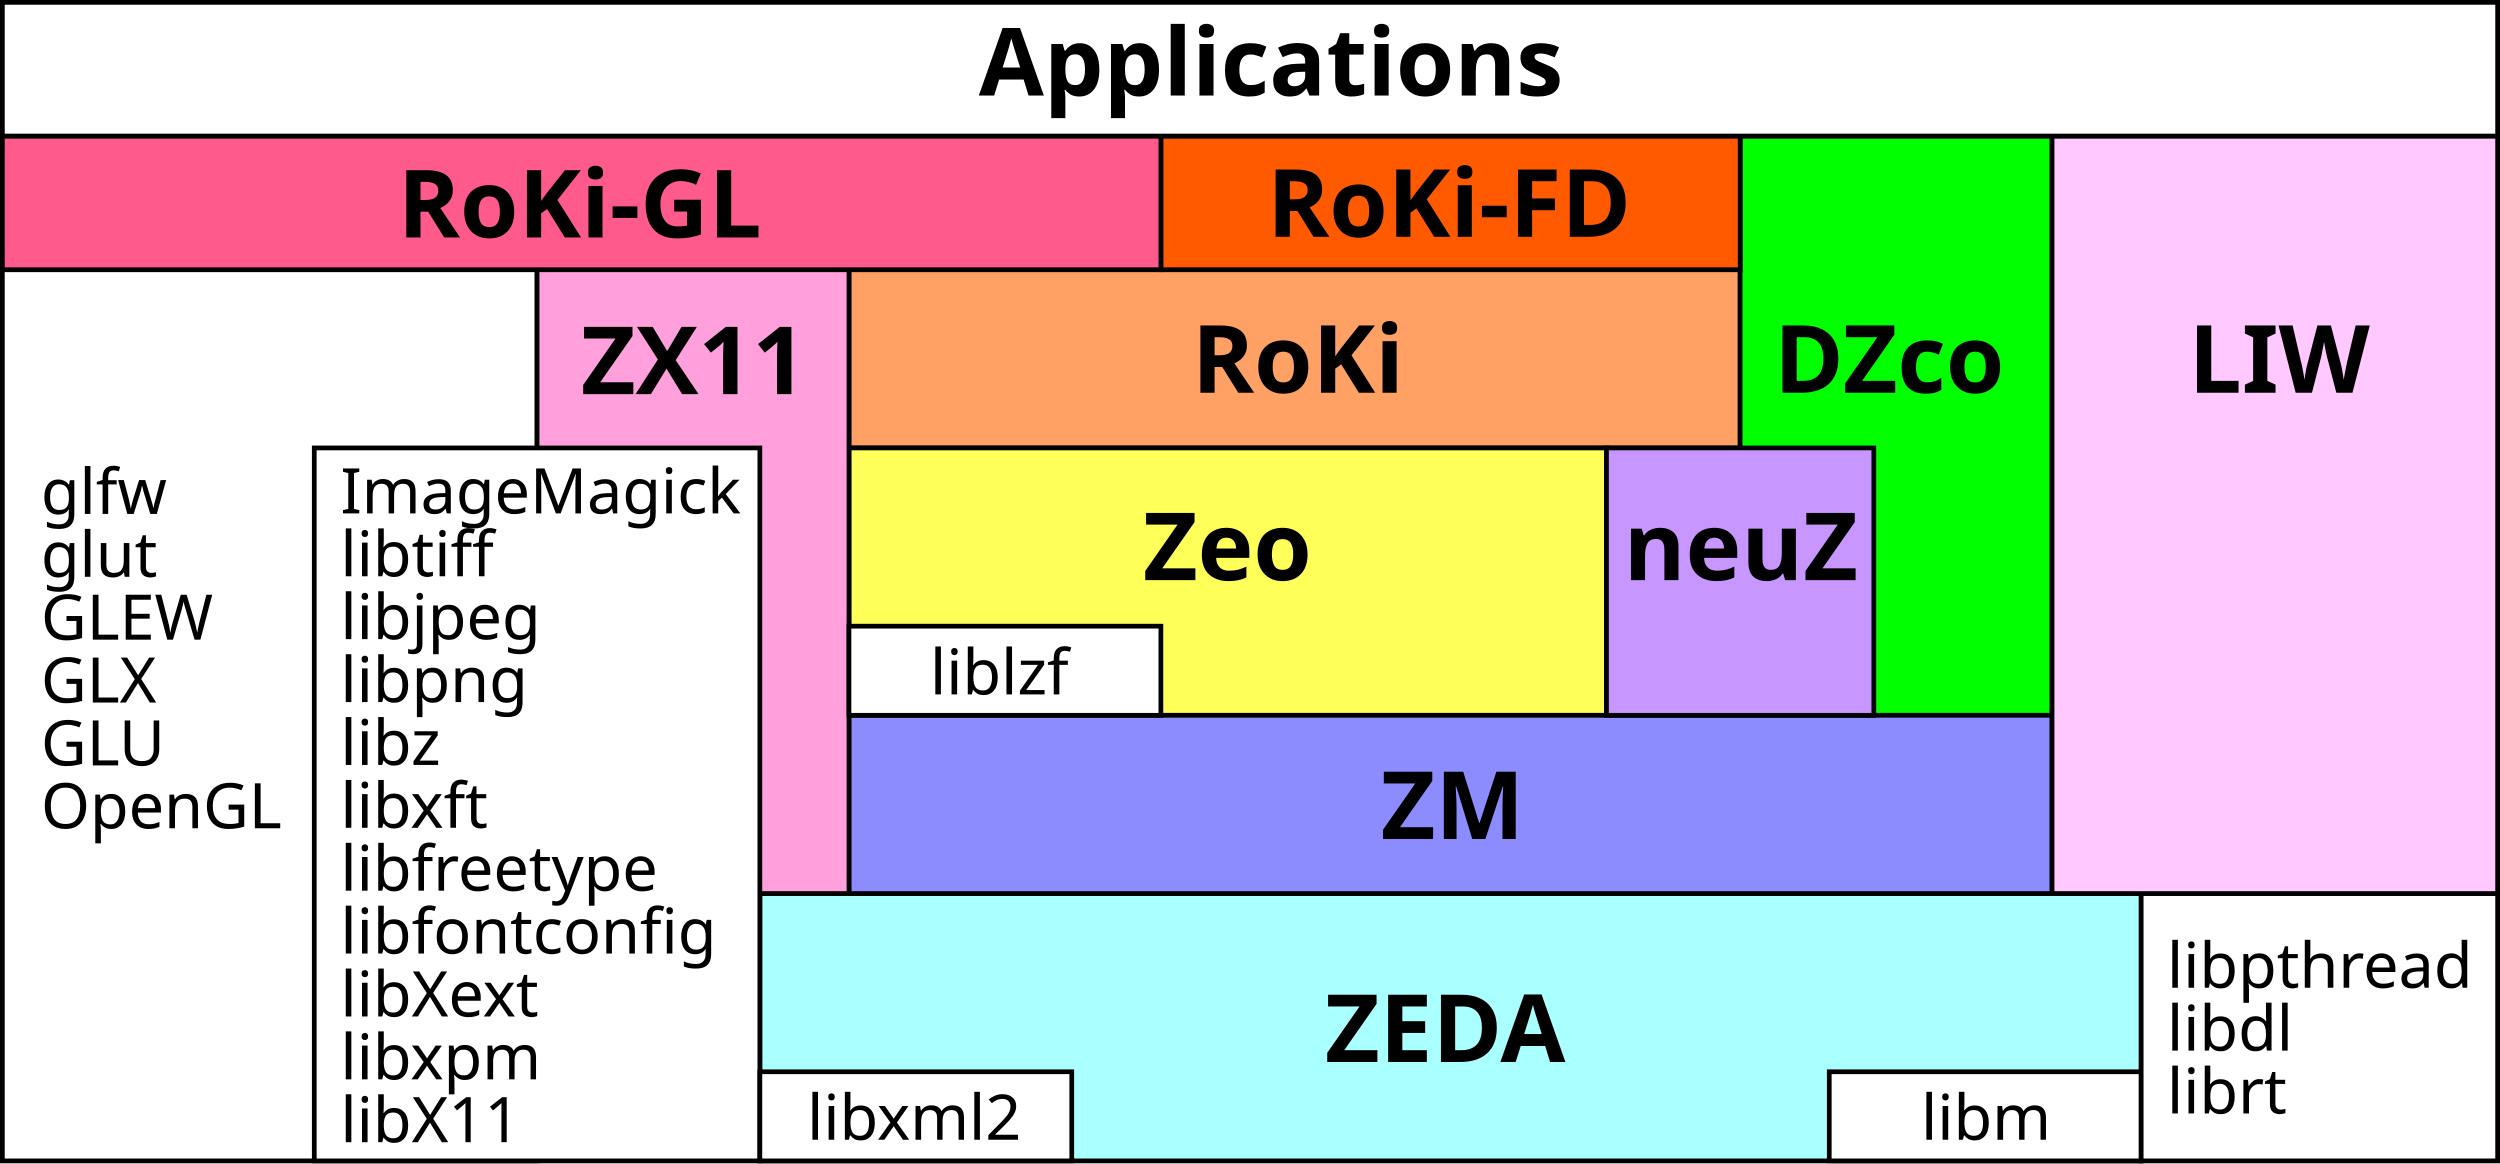
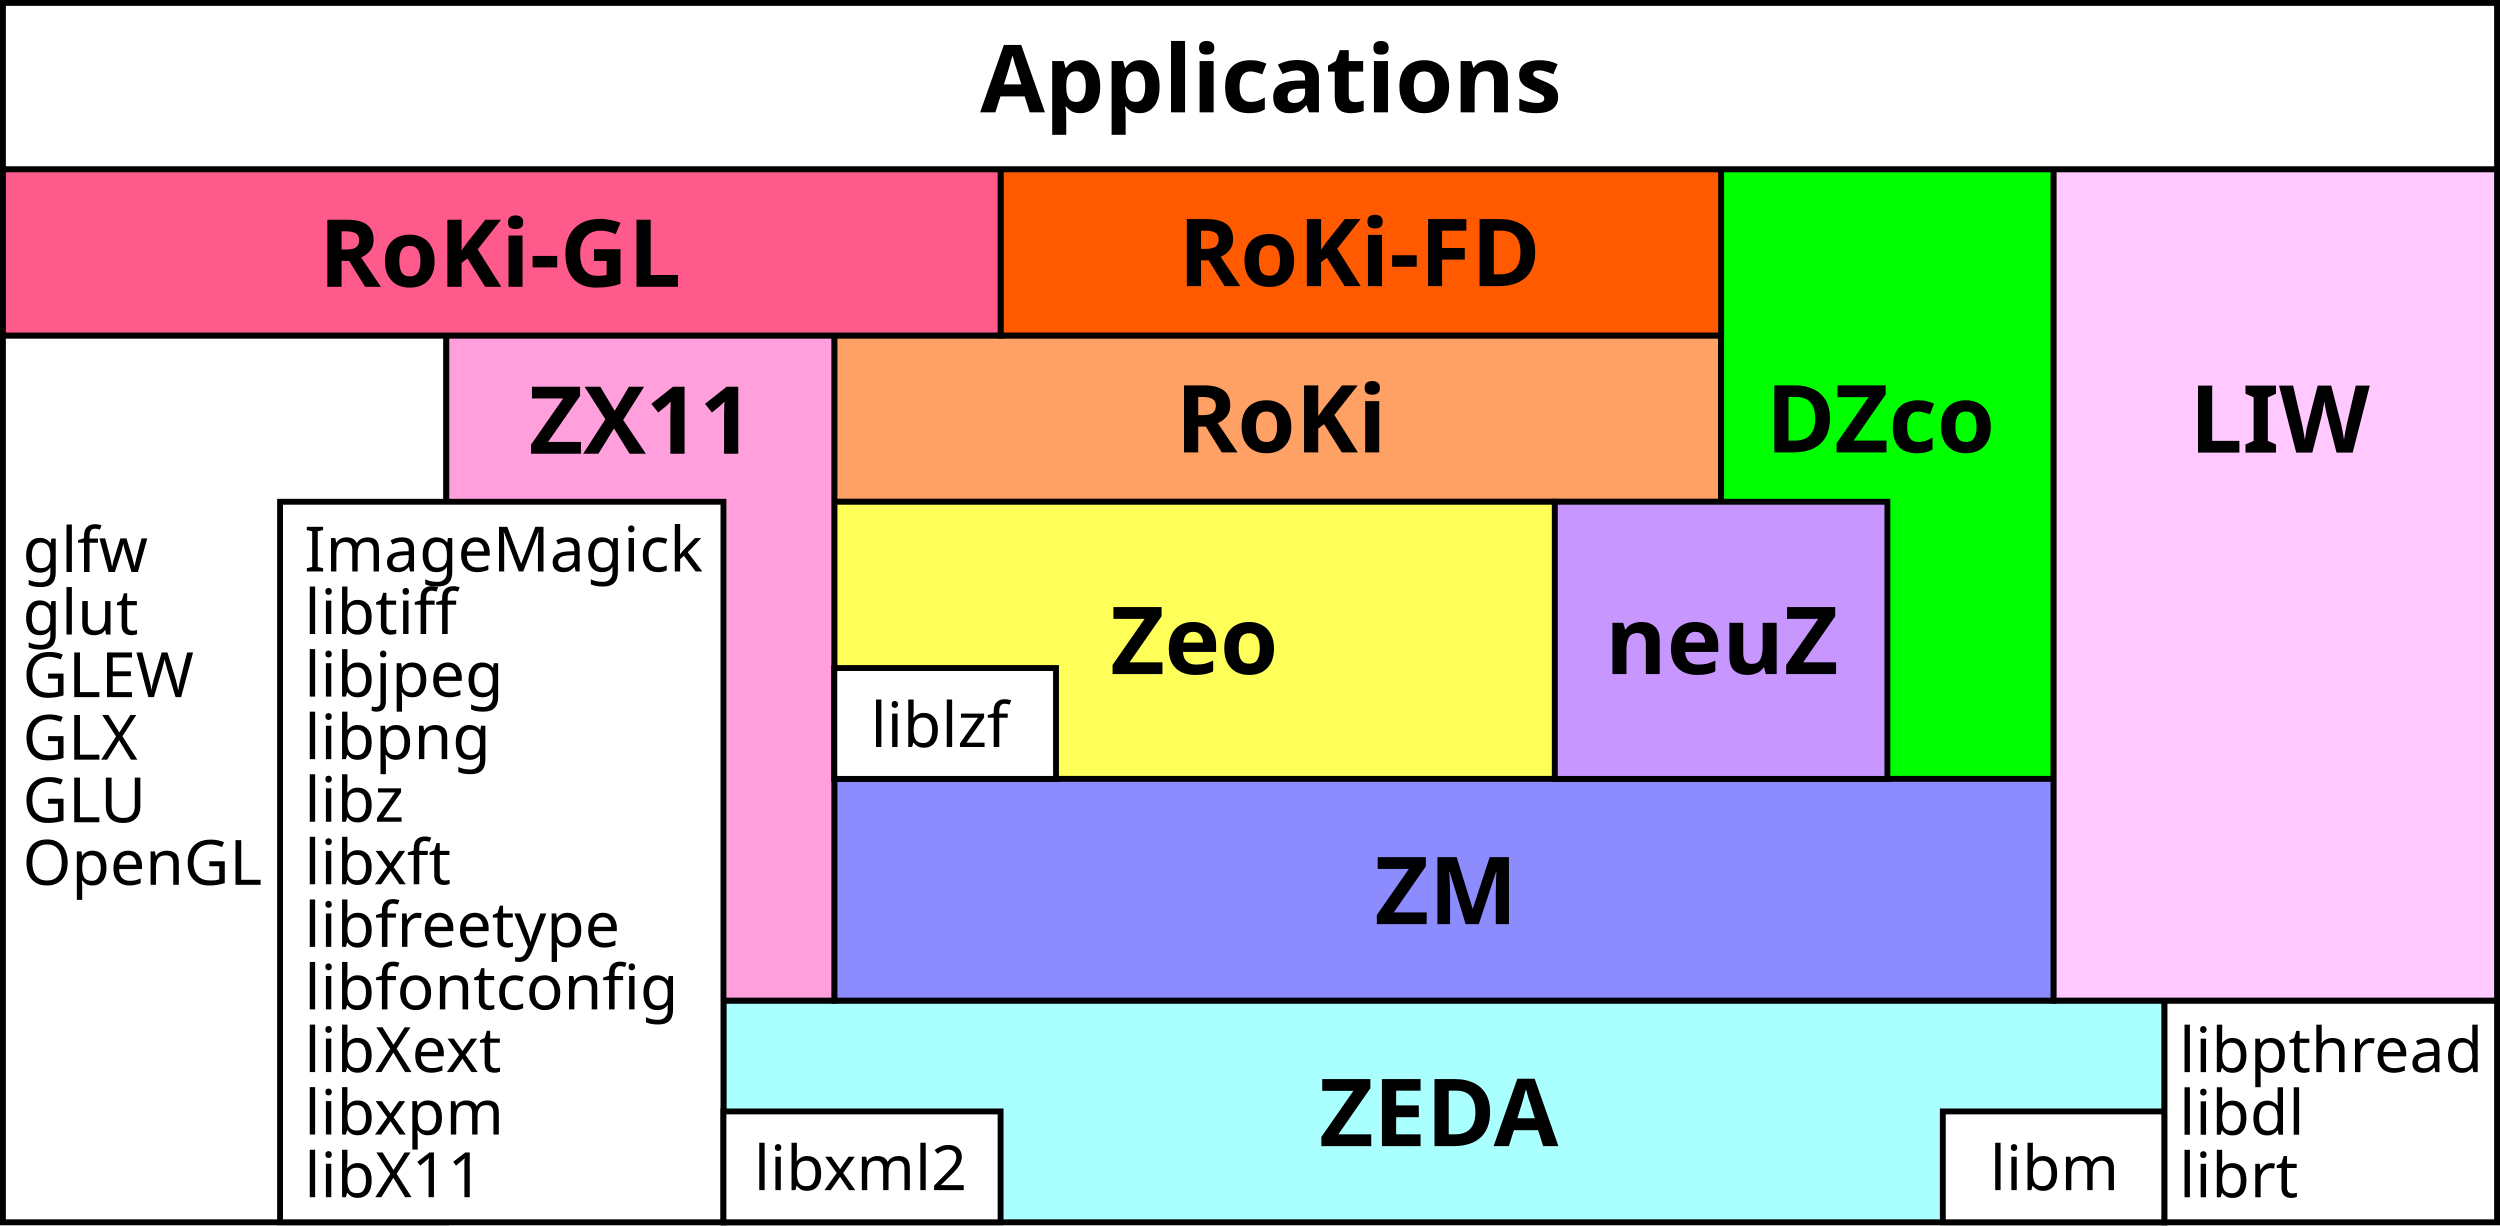
- <svg xmlns="http://www.w3.org/2000/svg" width="280.529mm" height="130.529mm" viewBox="0 0 280.529 130.529" version="1.1" id="svg8">
+ <svg xmlns="http://www.w3.org/2000/svg" width="852.394" height="417.748" viewBox="0 0 225.529 110.529" version="1.1" id="svg8">
  <defs id="defs2" />
  <g id="layer1" transform="translate(0.2645837,-169.7354)">
-     <rect style="fill:#ffffff;fill-opacity:1;fill-rule:nonzero;stroke:#000000;stroke-width:0.529;stroke-linecap:butt;stroke-miterlimit:4;stroke-dasharray:none;stroke-dashoffset:0;stroke-opacity:1" id="rect906-1-9" width="60" height="100" x="-2.0000006e-07" y="200" rx="5.6843348e-14" ry="5.6843348e-14" />
-     <rect style="fill:#aaffff;fill-opacity:1;fill-rule:nonzero;stroke:#000000;stroke-width:0.529;stroke-linecap:butt;stroke-miterlimit:4;stroke-dasharray:none;stroke-dashoffset:0;stroke-opacity:1" id="rect930-8" width="155" height="30" x="85" y="270" rx="5.6843348e-14" ry="5.6843348e-14" />
-     <rect style="fill:#ffa064;fill-opacity:1;fill-rule:nonzero;stroke:#000000;stroke-width:0.529;stroke-linecap:butt;stroke-miterlimit:4;stroke-dasharray:none;stroke-dashoffset:0;stroke-opacity:1" id="rect910-0" width="100" height="20" x="95" y="200" rx="5.6843348e-14" ry="5.6843348e-14" />
-     <rect style="fill:#ffff5a;fill-opacity:1;fill-rule:nonzero;stroke:#000000;stroke-width:0.529;stroke-linecap:butt;stroke-miterlimit:4;stroke-dasharray:none;stroke-dashoffset:0;stroke-opacity:1" id="rect912-6" width="85" height="30" x="95" y="220" rx="5.6843348e-14" ry="5.6843348e-14" />
-     <rect style="fill:#00ff00;fill-opacity:1;fill-rule:nonzero;stroke:#000000;stroke-width:0.529;stroke-linecap:butt;stroke-miterlimit:4;stroke-dasharray:none;stroke-dashoffset:0;stroke-opacity:1" id="rect916-7" width="35" height="65" x="195" y="185" rx="5.6843348e-14" ry="5.6843348e-14" />
-     <rect style="fill:#8c8cff;fill-opacity:1;fill-rule:nonzero;stroke:#000000;stroke-width:0.529;stroke-linecap:butt;stroke-miterlimit:4;stroke-dasharray:none;stroke-dashoffset:0;stroke-opacity:1" id="rect920-5" width="135" height="20" x="95" y="250" rx="5.6843348e-14" ry="5.6843348e-14" />
-     <rect style="fill:#ffa0dc;fill-opacity:1;fill-rule:nonzero;stroke:#000000;stroke-width:0.529;stroke-linecap:butt;stroke-miterlimit:4;stroke-dasharray:none;stroke-dashoffset:0;stroke-opacity:1" id="rect914-0" width="35" height="70" x="60" y="200" rx="5.6843348e-14" ry="5.6843348e-14" />
-     <rect style="fill:#ffffff;fill-opacity:1;fill-rule:nonzero;stroke:#000000;stroke-width:0.529;stroke-linecap:butt;stroke-miterlimit:4;stroke-dasharray:none;stroke-dashoffset:0;stroke-opacity:1" id="rect906-1" width="50" height="80" x="35" y="220" rx="5.6843348e-14" ry="5.6843348e-14" />
-     <text xml:space="preserve" style="font-style:normal;font-variant:normal;font-weight:normal;font-stretch:normal;font-size:7.056px;line-height:1;font-family:'Takao Pゴシック';-inkscape-font-specification:'Takao Pゴシック';letter-spacing:0px;word-spacing:0px;fill:#000000;fill-opacity:1;stroke:none;stroke-width:0.265" x="4.326" y="227.402" id="text837">
-       <tspan id="tspan835" x="4.326" y="227.402" style="font-style:normal;font-variant:normal;font-weight:normal;font-stretch:normal;font-size:7.056px;font-family:sans-serif;-inkscape-font-specification:'sans-serif, Normal';font-variant-ligatures:normal;font-variant-caps:normal;font-variant-numeric:normal;font-feature-settings:normal;text-align:start;writing-mode:lr-tb;text-anchor:start;stroke-width:0.265">glfw</tspan>
-       <tspan x="4.326" y="234.458" style="font-style:normal;font-variant:normal;font-weight:normal;font-stretch:normal;font-size:7.056px;font-family:sans-serif;-inkscape-font-specification:'sans-serif, Normal';font-variant-ligatures:normal;font-variant-caps:normal;font-variant-numeric:normal;font-feature-settings:normal;text-align:start;writing-mode:lr-tb;text-anchor:start;stroke-width:0.265" id="tspan4636">glut</tspan>
-       <tspan x="4.326" y="241.514" style="font-style:normal;font-variant:normal;font-weight:normal;font-stretch:normal;font-size:7.056px;font-family:sans-serif;-inkscape-font-specification:'sans-serif, Normal';font-variant-ligatures:normal;font-variant-caps:normal;font-variant-numeric:normal;font-feature-settings:normal;text-align:start;writing-mode:lr-tb;text-anchor:start;stroke-width:0.265" id="tspan23018">GLEW</tspan>
-       <tspan x="4.326" y="248.569" style="font-style:normal;font-variant:normal;font-weight:normal;font-stretch:normal;font-size:7.056px;font-family:sans-serif;-inkscape-font-specification:'sans-serif, Normal';font-variant-ligatures:normal;font-variant-caps:normal;font-variant-numeric:normal;font-feature-settings:normal;text-align:start;writing-mode:lr-tb;text-anchor:start;stroke-width:0.265" id="tspan4638">GLX</tspan>
-       <tspan x="4.326" y="255.625" style="font-style:normal;font-variant:normal;font-weight:normal;font-stretch:normal;font-size:7.056px;font-family:sans-serif;-inkscape-font-specification:'sans-serif, Normal';font-variant-ligatures:normal;font-variant-caps:normal;font-variant-numeric:normal;font-feature-settings:normal;text-align:start;writing-mode:lr-tb;text-anchor:start;stroke-width:0.265" id="tspan839">GLU</tspan>
-       <tspan x="4.326" y="262.68" style="font-style:normal;font-variant:normal;font-weight:normal;font-stretch:normal;font-size:7.056px;font-family:sans-serif;-inkscape-font-specification:'sans-serif, Normal';font-variant-ligatures:normal;font-variant-caps:normal;font-variant-numeric:normal;font-feature-settings:normal;text-align:start;writing-mode:lr-tb;text-anchor:start;stroke-width:0.265" id="tspan841">OpenGL</tspan>
+     <rect style="fill:#ffffff;fill-opacity:1;fill-rule:nonzero;stroke:#000000;stroke-width:0.529;stroke-linecap:butt;stroke-miterlimit:4;stroke-dasharray:none;stroke-dashoffset:0;stroke-opacity:1" id="rect906-1-9" width="40" height="80" x="-1.4e-07" y="200" rx="5.6843348e-14" ry="5.6843348e-14" />
+     <rect style="fill:#aaffff;fill-opacity:1;fill-rule:nonzero;stroke:#000000;stroke-width:0.529;stroke-linecap:butt;stroke-miterlimit:4;stroke-dasharray:none;stroke-dashoffset:0;stroke-opacity:1" id="rect930-8" width="130" height="20" x="65" y="260" rx="5.6843348e-14" ry="5.6843348e-14" />
+     <rect style="fill:#ffa064;fill-opacity:1;fill-rule:nonzero;stroke:#000000;stroke-width:0.529;stroke-linecap:butt;stroke-miterlimit:4;stroke-dasharray:none;stroke-dashoffset:0;stroke-opacity:1" id="rect910-0" width="80" height="15" x="75" y="200" rx="5.6843348e-14" ry="5.6843348e-14" />
+     <rect style="fill:#ffff5a;fill-opacity:1;fill-rule:nonzero;stroke:#000000;stroke-width:0.529;stroke-linecap:butt;stroke-miterlimit:4;stroke-dasharray:none;stroke-dashoffset:0;stroke-opacity:1" id="rect912-6" width="65" height="25" x="75" y="215" rx="5.6843348e-14" ry="5.6843348e-14" />
+     <rect style="fill:#00ff00;fill-opacity:1;fill-rule:nonzero;stroke:#000000;stroke-width:0.529;stroke-linecap:butt;stroke-miterlimit:4;stroke-dasharray:none;stroke-dashoffset:0;stroke-opacity:1" id="rect916-7" width="30" height="55" x="155" y="185" rx="5.6843348e-14" ry="5.6843348e-14" />
+     <rect style="fill:#8c8cff;fill-opacity:1;fill-rule:nonzero;stroke:#000000;stroke-width:0.529;stroke-linecap:butt;stroke-miterlimit:4;stroke-dasharray:none;stroke-dashoffset:0;stroke-opacity:1" id="rect920-5" width="110" height="20" x="75" y="240" rx="5.6843348e-14" ry="5.6843348e-14" />
+     <rect style="fill:#ffa0dc;fill-opacity:1;fill-rule:nonzero;stroke:#000000;stroke-width:0.529;stroke-linecap:butt;stroke-miterlimit:4;stroke-dasharray:none;stroke-dashoffset:0;stroke-opacity:1" id="rect914-0" width="35" height="60" x="40" y="200" rx="5.6843348e-14" ry="5.6843348e-14" />
+     <rect style="fill:#ffffff;fill-opacity:1;fill-rule:nonzero;stroke:#000000;stroke-width:0.529;stroke-linecap:butt;stroke-miterlimit:4;stroke-dasharray:none;stroke-dashoffset:0;stroke-opacity:1" id="rect906-1" width="40" height="65" x="25" y="215" rx="5.6843348e-14" ry="5.6843348e-14" />
+     <text xml:space="preserve" style="font-style:normal;font-variant:normal;font-weight:normal;font-stretch:normal;font-size:5.644px;line-height:1;font-family:'Takao Pゴシック';-inkscape-font-specification:'Takao Pゴシック';letter-spacing:0px;word-spacing:0px;fill:#000000;fill-opacity:1;stroke:none;stroke-width:0.265" x="1.776" y="221.333" id="text837">
+       <tspan id="tspan835" x="1.776" y="221.333" style="font-style:normal;font-variant:normal;font-weight:normal;font-stretch:normal;font-size:5.644px;font-family:sans-serif;-inkscape-font-specification:'sans-serif, Normal';font-variant-ligatures:normal;font-variant-caps:normal;font-variant-numeric:normal;font-feature-settings:normal;text-align:start;writing-mode:lr-tb;text-anchor:start;stroke-width:0.265">glfw</tspan>
+       <tspan x="1.776" y="226.977" style="font-style:normal;font-variant:normal;font-weight:normal;font-stretch:normal;font-size:5.644px;font-family:sans-serif;-inkscape-font-specification:'sans-serif, Normal';font-variant-ligatures:normal;font-variant-caps:normal;font-variant-numeric:normal;font-feature-settings:normal;text-align:start;writing-mode:lr-tb;text-anchor:start;stroke-width:0.265" id="tspan4636">glut</tspan>
+       <tspan x="1.776" y="232.622" style="font-style:normal;font-variant:normal;font-weight:normal;font-stretch:normal;font-size:5.644px;font-family:sans-serif;-inkscape-font-specification:'sans-serif, Normal';font-variant-ligatures:normal;font-variant-caps:normal;font-variant-numeric:normal;font-feature-settings:normal;text-align:start;writing-mode:lr-tb;text-anchor:start;stroke-width:0.265" id="tspan23018">GLEW</tspan>
+       <tspan x="1.776" y="238.266" style="font-style:normal;font-variant:normal;font-weight:normal;font-stretch:normal;font-size:5.644px;font-family:sans-serif;-inkscape-font-specification:'sans-serif, Normal';font-variant-ligatures:normal;font-variant-caps:normal;font-variant-numeric:normal;font-feature-settings:normal;text-align:start;writing-mode:lr-tb;text-anchor:start;stroke-width:0.265" id="tspan4638">GLX</tspan>
+       <tspan x="1.776" y="243.911" style="font-style:normal;font-variant:normal;font-weight:normal;font-stretch:normal;font-size:5.644px;font-family:sans-serif;-inkscape-font-specification:'sans-serif, Normal';font-variant-ligatures:normal;font-variant-caps:normal;font-variant-numeric:normal;font-feature-settings:normal;text-align:start;writing-mode:lr-tb;text-anchor:start;stroke-width:0.265" id="tspan839">GLU</tspan>
+       <tspan x="1.776" y="249.555" style="font-style:normal;font-variant:normal;font-weight:normal;font-stretch:normal;font-size:5.644px;font-family:sans-serif;-inkscape-font-specification:'sans-serif, Normal';font-variant-ligatures:normal;font-variant-caps:normal;font-variant-numeric:normal;font-feature-settings:normal;text-align:start;writing-mode:lr-tb;text-anchor:start;stroke-width:0.265" id="tspan841">OpenGL</tspan>
    </text>
-     <text xml:space="preserve" style="font-style:normal;font-variant:normal;font-weight:normal;font-stretch:normal;font-size:10.583px;line-height:1.25;font-family:'Takao Pゴシック';-inkscape-font-specification:'Takao Pゴシック';letter-spacing:0px;word-spacing:0px;fill:#000000;fill-opacity:1;stroke:none;stroke-width:0.265" x="64.927" y="213.961" id="text849-2">
-       <tspan id="tspan847-2" x="64.927" y="213.961" style="font-style:normal;font-variant:normal;font-weight:bold;font-stretch:normal;font-size:10.583px;font-family:sans-serif;-inkscape-font-specification:'sans-serif, Bold';font-variant-ligatures:normal;font-variant-caps:normal;font-variant-numeric:normal;font-feature-settings:normal;text-align:start;writing-mode:lr-tb;text-anchor:start;stroke-width:0.265">ZX11</tspan>
+     <text xml:space="preserve" style="font-style:normal;font-variant:normal;font-weight:normal;font-stretch:normal;font-size:8.467px;line-height:1.25;font-family:'Takao Pゴシック';-inkscape-font-specification:'Takao Pゴシック';letter-spacing:0px;word-spacing:0px;fill:#000000;fill-opacity:1;stroke:none;stroke-width:0.265" x="47.442" y="210.669" id="text849-2">
+       <tspan id="tspan847-2" x="47.442" y="210.669" style="font-style:normal;font-variant:normal;font-weight:bold;font-stretch:normal;font-size:8.467px;font-family:sans-serif;-inkscape-font-specification:'sans-serif, Bold';font-variant-ligatures:normal;font-variant-caps:normal;font-variant-numeric:normal;font-feature-settings:normal;text-align:start;writing-mode:lr-tb;text-anchor:start;stroke-width:0.265">ZX11</tspan>
    </text>
-     <text xml:space="preserve" style="font-style:normal;font-variant:normal;font-weight:normal;font-stretch:normal;font-size:10.583px;line-height:1.25;font-family:'Takao Pゴシック';-inkscape-font-specification:'Takao Pゴシック';letter-spacing:0px;word-spacing:0px;fill:#000000;fill-opacity:1;stroke:none;stroke-width:0.265" x="133.479" y="213.806" id="text861">
-       <tspan id="tspan859" x="133.479" y="213.806" style="font-style:normal;font-variant:normal;font-weight:bold;font-stretch:normal;font-size:10.583px;font-family:sans-serif;-inkscape-font-specification:'sans-serif, Bold';font-variant-ligatures:normal;font-variant-caps:normal;font-variant-numeric:normal;font-feature-settings:normal;text-align:start;writing-mode:lr-tb;text-anchor:start;stroke-width:0.265">RoKi</tspan>
+     <text xml:space="preserve" style="font-style:normal;font-variant:normal;font-weight:normal;font-stretch:normal;font-size:8.467px;line-height:1.25;font-family:'Takao Pゴシック';-inkscape-font-specification:'Takao Pゴシック';letter-spacing:0px;word-spacing:0px;fill:#000000;fill-opacity:1;stroke:none;stroke-width:0.265" x="105.783" y="210.545" id="text861">
+       <tspan id="tspan859" x="105.783" y="210.545" style="font-style:normal;font-variant:normal;font-weight:bold;font-stretch:normal;font-size:8.467px;font-family:sans-serif;-inkscape-font-specification:'sans-serif, Bold';font-variant-ligatures:normal;font-variant-caps:normal;font-variant-numeric:normal;font-feature-settings:normal;text-align:start;writing-mode:lr-tb;text-anchor:start;stroke-width:0.265">RoKi</tspan>
    </text>
-     <text xml:space="preserve" style="font-style:normal;font-variant:normal;font-weight:normal;font-stretch:normal;font-size:10.583px;line-height:1.25;font-family:'Takao Pゴシック';-inkscape-font-specification:'Takao Pゴシック';letter-spacing:0px;word-spacing:0px;fill:#000000;fill-opacity:1;stroke:none;stroke-width:0.265" x="154.671" y="263.883" id="text869">
-       <tspan id="tspan867" x="154.671" y="263.883" style="font-style:normal;font-variant:normal;font-weight:bold;font-stretch:normal;font-size:10.583px;font-family:sans-serif;-inkscape-font-specification:'sans-serif, Bold';font-variant-ligatures:normal;font-variant-caps:normal;font-variant-numeric:normal;font-feature-settings:normal;text-align:start;writing-mode:lr-tb;text-anchor:start;stroke-width:0.265">ZM</tspan>
+     <text xml:space="preserve" style="font-style:normal;font-variant:normal;font-weight:normal;font-stretch:normal;font-size:8.467px;line-height:1.25;font-family:'Takao Pゴシック';-inkscape-font-specification:'Takao Pゴシック';letter-spacing:0px;word-spacing:0px;fill:#000000;fill-opacity:1;stroke:none;stroke-width:0.265" x="123.737" y="253.107" id="text869">
+       <tspan id="tspan867" x="123.737" y="253.107" style="font-style:normal;font-variant:normal;font-weight:bold;font-stretch:normal;font-size:8.467px;font-family:sans-serif;-inkscape-font-specification:'sans-serif, Bold';font-variant-ligatures:normal;font-variant-caps:normal;font-variant-numeric:normal;font-feature-settings:normal;text-align:start;writing-mode:lr-tb;text-anchor:start;stroke-width:0.265">ZM</tspan>
    </text>
-     <text xml:space="preserve" style="font-style:normal;font-variant:normal;font-weight:normal;font-stretch:normal;font-size:10.583px;line-height:1.25;font-family:'Takao Pゴシック';-inkscape-font-specification:'Takao Pゴシック';letter-spacing:0px;word-spacing:0px;fill:#000000;fill-opacity:1;stroke:none;stroke-width:0.265" x="198.795" y="213.806" id="text873">
-       <tspan id="tspan871" x="198.795" y="213.806" style="font-style:normal;font-variant:normal;font-weight:bold;font-stretch:normal;font-size:10.583px;font-family:sans-serif;-inkscape-font-specification:'sans-serif, Bold';font-variant-ligatures:normal;font-variant-caps:normal;font-variant-numeric:normal;font-feature-settings:normal;text-align:start;writing-mode:lr-tb;text-anchor:start;stroke-width:0.265">DZco</tspan>
+     <text xml:space="preserve" style="font-style:normal;font-variant:normal;font-weight:normal;font-stretch:normal;font-size:8.467px;line-height:1.25;font-family:'Takao Pゴシック';-inkscape-font-specification:'Takao Pゴシック';letter-spacing:0px;word-spacing:0px;fill:#000000;fill-opacity:1;stroke:none;stroke-width:0.265" x="159.036" y="210.545" id="text873">
+       <tspan id="tspan871" x="159.036" y="210.545" style="font-style:normal;font-variant:normal;font-weight:bold;font-stretch:normal;font-size:8.467px;font-family:sans-serif;-inkscape-font-specification:'sans-serif, Bold';font-variant-ligatures:normal;font-variant-caps:normal;font-variant-numeric:normal;font-feature-settings:normal;text-align:start;writing-mode:lr-tb;text-anchor:start;stroke-width:0.265">DZco</tspan>
    </text>
-     <text id="text827-30-5" y="227.347" x="37.943" style="font-style:normal;font-variant:normal;font-weight:normal;font-stretch:normal;font-size:7.056px;line-height:1;font-family:'Takao Pゴシック';-inkscape-font-specification:'Takao Pゴシック';letter-spacing:0px;word-spacing:0px;fill:#000000;fill-opacity:1;stroke:none;stroke-width:0.265" xml:space="preserve">
-       <tspan id="tspan833-67-1" style="font-style:normal;font-variant:normal;font-weight:normal;font-stretch:normal;font-size:7.056px;font-family:sans-serif;-inkscape-font-specification:'sans-serif, Normal';font-variant-ligatures:normal;font-variant-caps:normal;font-variant-numeric:normal;font-feature-settings:normal;text-align:start;writing-mode:lr-tb;text-anchor:start;stroke-width:0.265" y="227.347" x="37.943">ImageMagick</tspan>
-       <tspan style="font-style:normal;font-variant:normal;font-weight:normal;font-stretch:normal;font-size:7.056px;font-family:sans-serif;-inkscape-font-specification:'sans-serif, Normal';font-variant-ligatures:normal;font-variant-caps:normal;font-variant-numeric:normal;font-feature-settings:normal;text-align:start;writing-mode:lr-tb;text-anchor:start;stroke-width:0.265" y="234.403" x="37.943" id="tspan2423">libtiff</tspan>
-       <tspan style="font-style:normal;font-variant:normal;font-weight:normal;font-stretch:normal;font-size:7.056px;font-family:sans-serif;-inkscape-font-specification:'sans-serif, Normal';font-variant-ligatures:normal;font-variant-caps:normal;font-variant-numeric:normal;font-feature-settings:normal;text-align:start;writing-mode:lr-tb;text-anchor:start;stroke-width:0.265" y="241.458" x="37.943" id="tspan11510">libjpeg</tspan>
-       <tspan style="font-style:normal;font-variant:normal;font-weight:normal;font-stretch:normal;font-size:7.056px;font-family:sans-serif;-inkscape-font-specification:'sans-serif, Normal';font-variant-ligatures:normal;font-variant-caps:normal;font-variant-numeric:normal;font-feature-settings:normal;text-align:start;writing-mode:lr-tb;text-anchor:start;stroke-width:0.265" y="248.514" x="37.943" id="tspan11512">libpng</tspan>
-       <tspan style="font-style:normal;font-variant:normal;font-weight:normal;font-stretch:normal;font-size:7.056px;font-family:sans-serif;-inkscape-font-specification:'sans-serif, Normal';font-variant-ligatures:normal;font-variant-caps:normal;font-variant-numeric:normal;font-feature-settings:normal;text-align:start;writing-mode:lr-tb;text-anchor:start;stroke-width:0.265" y="255.57" x="37.943" id="tspan11518">libz</tspan>
-       <tspan style="font-style:normal;font-variant:normal;font-weight:normal;font-stretch:normal;font-size:7.056px;font-family:sans-serif;-inkscape-font-specification:'sans-serif, Normal';font-variant-ligatures:normal;font-variant-caps:normal;font-variant-numeric:normal;font-feature-settings:normal;text-align:start;writing-mode:lr-tb;text-anchor:start;stroke-width:0.265" y="262.625" x="37.943" id="tspan2419">libxft</tspan>
-       <tspan style="font-style:normal;font-variant:normal;font-weight:normal;font-stretch:normal;font-size:7.056px;font-family:sans-serif;-inkscape-font-specification:'sans-serif, Normal';font-variant-ligatures:normal;font-variant-caps:normal;font-variant-numeric:normal;font-feature-settings:normal;text-align:start;writing-mode:lr-tb;text-anchor:start;stroke-width:0.265" y="269.681" x="37.943" id="tspan3023">libfreetype</tspan>
-       <tspan style="font-style:normal;font-variant:normal;font-weight:normal;font-stretch:normal;font-size:7.056px;font-family:sans-serif;-inkscape-font-specification:'sans-serif, Normal';font-variant-ligatures:normal;font-variant-caps:normal;font-variant-numeric:normal;font-feature-settings:normal;text-align:start;writing-mode:lr-tb;text-anchor:start;stroke-width:0.265" y="276.736" x="37.943" id="tspan3021">libfontconfig</tspan>
-       <tspan style="font-style:normal;font-variant:normal;font-weight:normal;font-stretch:normal;font-size:7.056px;font-family:sans-serif;-inkscape-font-specification:'sans-serif, Normal';font-variant-ligatures:normal;font-variant-caps:normal;font-variant-numeric:normal;font-feature-settings:normal;text-align:start;writing-mode:lr-tb;text-anchor:start;stroke-width:0.265" y="283.792" x="37.943" id="tspan2417">libXext</tspan>
-       <tspan style="font-style:normal;font-variant:normal;font-weight:normal;font-stretch:normal;font-size:7.056px;font-family:sans-serif;-inkscape-font-specification:'sans-serif, Normal';font-variant-ligatures:normal;font-variant-caps:normal;font-variant-numeric:normal;font-feature-settings:normal;text-align:start;writing-mode:lr-tb;text-anchor:start;stroke-width:0.265" y="290.847" x="37.943" id="tspan2421">libxpm</tspan>
-       <tspan style="font-style:normal;font-variant:normal;font-weight:normal;font-stretch:normal;font-size:7.056px;font-family:sans-serif;-inkscape-font-specification:'sans-serif, Normal';font-variant-ligatures:normal;font-variant-caps:normal;font-variant-numeric:normal;font-feature-settings:normal;text-align:start;writing-mode:lr-tb;text-anchor:start;stroke-width:0.265" y="297.903" x="37.943" id="tspan11520">libX11</tspan>
+     <text id="text827-30-5" y="221.289" x="27.197" style="font-style:normal;font-variant:normal;font-weight:normal;font-stretch:normal;font-size:5.644px;line-height:1;font-family:'Takao Pゴシック';-inkscape-font-specification:'Takao Pゴシック';letter-spacing:0px;word-spacing:0px;fill:#000000;fill-opacity:1;stroke:none;stroke-width:0.265" xml:space="preserve">
+       <tspan id="tspan833-67-1" style="font-style:normal;font-variant:normal;font-weight:normal;font-stretch:normal;font-size:5.644px;font-family:sans-serif;-inkscape-font-specification:'sans-serif, Normal';font-variant-ligatures:normal;font-variant-caps:normal;font-variant-numeric:normal;font-feature-settings:normal;text-align:start;writing-mode:lr-tb;text-anchor:start;stroke-width:0.265" y="221.289" x="27.197">ImageMagick</tspan>
+       <tspan style="font-style:normal;font-variant:normal;font-weight:normal;font-stretch:normal;font-size:5.644px;font-family:sans-serif;-inkscape-font-specification:'sans-serif, Normal';font-variant-ligatures:normal;font-variant-caps:normal;font-variant-numeric:normal;font-feature-settings:normal;text-align:start;writing-mode:lr-tb;text-anchor:start;stroke-width:0.265" y="226.933" x="27.197" id="tspan2423">libtiff</tspan>
+       <tspan style="font-style:normal;font-variant:normal;font-weight:normal;font-stretch:normal;font-size:5.644px;font-family:sans-serif;-inkscape-font-specification:'sans-serif, Normal';font-variant-ligatures:normal;font-variant-caps:normal;font-variant-numeric:normal;font-feature-settings:normal;text-align:start;writing-mode:lr-tb;text-anchor:start;stroke-width:0.265" y="232.578" x="27.197" id="tspan11510">libjpeg</tspan>
+       <tspan style="font-style:normal;font-variant:normal;font-weight:normal;font-stretch:normal;font-size:5.644px;font-family:sans-serif;-inkscape-font-specification:'sans-serif, Normal';font-variant-ligatures:normal;font-variant-caps:normal;font-variant-numeric:normal;font-feature-settings:normal;text-align:start;writing-mode:lr-tb;text-anchor:start;stroke-width:0.265" y="238.222" x="27.197" id="tspan11512">libpng</tspan>
+       <tspan style="font-style:normal;font-variant:normal;font-weight:normal;font-stretch:normal;font-size:5.644px;font-family:sans-serif;-inkscape-font-specification:'sans-serif, Normal';font-variant-ligatures:normal;font-variant-caps:normal;font-variant-numeric:normal;font-feature-settings:normal;text-align:start;writing-mode:lr-tb;text-anchor:start;stroke-width:0.265" y="243.866" x="27.197" id="tspan11518">libz</tspan>
+       <tspan style="font-style:normal;font-variant:normal;font-weight:normal;font-stretch:normal;font-size:5.644px;font-family:sans-serif;-inkscape-font-specification:'sans-serif, Normal';font-variant-ligatures:normal;font-variant-caps:normal;font-variant-numeric:normal;font-feature-settings:normal;text-align:start;writing-mode:lr-tb;text-anchor:start;stroke-width:0.265" y="249.511" x="27.197" id="tspan2419">libxft</tspan>
+       <tspan style="font-style:normal;font-variant:normal;font-weight:normal;font-stretch:normal;font-size:5.644px;font-family:sans-serif;-inkscape-font-specification:'sans-serif, Normal';font-variant-ligatures:normal;font-variant-caps:normal;font-variant-numeric:normal;font-feature-settings:normal;text-align:start;writing-mode:lr-tb;text-anchor:start;stroke-width:0.265" y="255.155" x="27.197" id="tspan3023">libfreetype</tspan>
+       <tspan style="font-style:normal;font-variant:normal;font-weight:normal;font-stretch:normal;font-size:5.644px;font-family:sans-serif;-inkscape-font-specification:'sans-serif, Normal';font-variant-ligatures:normal;font-variant-caps:normal;font-variant-numeric:normal;font-feature-settings:normal;text-align:start;writing-mode:lr-tb;text-anchor:start;stroke-width:0.265" y="260.8" x="27.197" id="tspan3021">libfontconfig</tspan>
+       <tspan style="font-style:normal;font-variant:normal;font-weight:normal;font-stretch:normal;font-size:5.644px;font-family:sans-serif;-inkscape-font-specification:'sans-serif, Normal';font-variant-ligatures:normal;font-variant-caps:normal;font-variant-numeric:normal;font-feature-settings:normal;text-align:start;writing-mode:lr-tb;text-anchor:start;stroke-width:0.265" y="266.444" x="27.197" id="tspan2417">libXext</tspan>
+       <tspan style="font-style:normal;font-variant:normal;font-weight:normal;font-stretch:normal;font-size:5.644px;font-family:sans-serif;-inkscape-font-specification:'sans-serif, Normal';font-variant-ligatures:normal;font-variant-caps:normal;font-variant-numeric:normal;font-feature-settings:normal;text-align:start;writing-mode:lr-tb;text-anchor:start;stroke-width:0.265" y="272.089" x="27.197" id="tspan2421">libxpm</tspan>
+       <tspan style="font-style:normal;font-variant:normal;font-weight:normal;font-stretch:normal;font-size:5.644px;font-family:sans-serif;-inkscape-font-specification:'sans-serif, Normal';font-variant-ligatures:normal;font-variant-caps:normal;font-variant-numeric:normal;font-feature-settings:normal;text-align:start;writing-mode:lr-tb;text-anchor:start;stroke-width:0.265" y="277.733" x="27.197" id="tspan11520">libX11</tspan>
    </text>
-     <rect style="fill:#c896ff;fill-opacity:1;fill-rule:nonzero;stroke:#000000;stroke-width:0.529;stroke-linecap:butt;stroke-miterlimit:4;stroke-dasharray:none;stroke-dashoffset:0;stroke-opacity:1" id="rect912-7-4" width="30" height="30" x="180" y="220" rx="5.6843348e-14" ry="5.6843348e-14" />
-     <text xml:space="preserve" style="font-style:normal;font-variant:normal;font-weight:normal;font-stretch:normal;font-size:10.583px;line-height:1.25;font-family:'Takao Pゴシック';-inkscape-font-specification:'Takao Pゴシック';letter-spacing:0px;word-spacing:0px;fill:#000000;fill-opacity:1;stroke:none;stroke-width:0.265" x="181.923" y="234.835" id="text865-4-9">
-       <tspan id="tspan863-6-1" x="181.923" y="234.835" style="font-style:normal;font-variant:normal;font-weight:bold;font-stretch:normal;font-size:10.583px;font-family:sans-serif;-inkscape-font-specification:'sans-serif, Bold';font-variant-ligatures:normal;font-variant-caps:normal;font-variant-numeric:normal;font-feature-settings:normal;text-align:start;writing-mode:lr-tb;text-anchor:start;stroke-width:0.265">neuZ</tspan>
+     <rect style="fill:#c896ff;fill-opacity:1;fill-rule:nonzero;stroke:#000000;stroke-width:0.529;stroke-linecap:butt;stroke-miterlimit:4;stroke-dasharray:none;stroke-dashoffset:0;stroke-opacity:1" id="rect912-7-4" width="30" height="25" x="140" y="215" rx="5.6843348e-14" ry="5.6843348e-14" />
+     <text xml:space="preserve" style="font-style:normal;font-variant:normal;font-weight:normal;font-stretch:normal;font-size:8.467px;line-height:1.25;font-family:'Takao Pゴシック';-inkscape-font-specification:'Takao Pゴシック';letter-spacing:0px;word-spacing:0px;fill:#000000;fill-opacity:1;stroke:none;stroke-width:0.265" x="144.539" y="230.545" id="text865-4-9">
+       <tspan id="tspan863-6-1" x="144.539" y="230.545" style="font-style:normal;font-variant:normal;font-weight:bold;font-stretch:normal;font-size:8.467px;font-family:sans-serif;-inkscape-font-specification:'sans-serif, Bold';font-variant-ligatures:normal;font-variant-caps:normal;font-variant-numeric:normal;font-feature-settings:normal;text-align:start;writing-mode:lr-tb;text-anchor:start;stroke-width:0.265">neuZ</tspan>
    </text>
-     <rect style="fill:#ffffff;fill-opacity:1;fill-rule:nonzero;stroke:#000000;stroke-width:0.529;stroke-linecap:butt;stroke-miterlimit:4;stroke-dasharray:none;stroke-dashoffset:0;stroke-opacity:1" id="rect906-1-4" width="35" height="10" x="85" y="290" rx="5.6843348e-14" ry="5.6843348e-14" />
-     <text xml:space="preserve" style="font-style:normal;font-variant:normal;font-weight:normal;font-stretch:normal;font-size:7.056px;line-height:1.25;font-family:'Takao Pゴシック';-inkscape-font-specification:'Takao Pゴシック';letter-spacing:0px;word-spacing:0px;fill:#000000;fill-opacity:1;stroke:none;stroke-width:0.265" x="90.306" y="297.625" id="text823-7">
-       <tspan id="tspan821-8" x="90.306" y="297.625" style="font-style:normal;font-variant:normal;font-weight:normal;font-stretch:normal;font-size:7.056px;font-family:sans-serif;-inkscape-font-specification:'sans-serif, Normal';font-variant-ligatures:normal;font-variant-caps:normal;font-variant-numeric:normal;font-feature-settings:normal;text-align:start;writing-mode:lr-tb;text-anchor:start;stroke-width:0.265">libxml2</tspan>
+     <rect style="fill:#ffffff;fill-opacity:1;fill-rule:nonzero;stroke:#000000;stroke-width:0.529;stroke-linecap:butt;stroke-miterlimit:4;stroke-dasharray:none;stroke-dashoffset:0;stroke-opacity:1" id="rect906-1-4" width="25" height="10" x="65" y="270" rx="5.6843348e-14" ry="5.6843348e-14" />
+     <text xml:space="preserve" style="font-style:normal;font-variant:normal;font-weight:normal;font-stretch:normal;font-size:5.644px;line-height:1.25;font-family:'Takao Pゴシック';-inkscape-font-specification:'Takao Pゴシック';letter-spacing:0px;word-spacing:0px;fill:#000000;fill-opacity:1;stroke:none;stroke-width:0.265" x="67.745" y="277.1" id="text823-7">
+       <tspan id="tspan821-8" x="67.745" y="277.1" style="font-style:normal;font-variant:normal;font-weight:normal;font-stretch:normal;font-size:5.644px;font-family:sans-serif;-inkscape-font-specification:'sans-serif, Normal';font-variant-ligatures:normal;font-variant-caps:normal;font-variant-numeric:normal;font-feature-settings:normal;text-align:start;writing-mode:lr-tb;text-anchor:start;stroke-width:0.265">libxml2</tspan>
    </text>
-     <rect style="fill:#ffffff;fill-opacity:1;fill-rule:nonzero;stroke:#000000;stroke-width:0.529;stroke-linecap:butt;stroke-miterlimit:4;stroke-dasharray:none;stroke-dashoffset:0;stroke-opacity:1" id="rect906-1-4-1" width="35" height="10" x="205" y="290" rx="5.6843348e-14" ry="5.6843348e-14" />
-     <text xml:space="preserve" style="font-style:normal;font-variant:normal;font-weight:normal;font-stretch:normal;font-size:7.056px;line-height:1.25;font-family:'Takao Pゴシック';-inkscape-font-specification:'Takao Pゴシック';letter-spacing:0px;word-spacing:0px;fill:#000000;fill-opacity:1;stroke:none;stroke-width:0.265" x="215.305" y="297.625" id="text823">
-       <tspan id="tspan821" x="215.305" y="297.625" style="font-style:normal;font-variant:normal;font-weight:normal;font-stretch:normal;font-size:7.056px;font-family:sans-serif;-inkscape-font-specification:'sans-serif, Normal';font-variant-ligatures:normal;font-variant-caps:normal;font-variant-numeric:normal;font-feature-settings:normal;text-align:start;writing-mode:lr-tb;text-anchor:start;stroke-width:0.265">libm</tspan>
+     <rect style="fill:#ffffff;fill-opacity:1;fill-rule:nonzero;stroke:#000000;stroke-width:0.529;stroke-linecap:butt;stroke-miterlimit:4;stroke-dasharray:none;stroke-dashoffset:0;stroke-opacity:1" id="rect906-1-4-1" width="20" height="10" x="175" y="270" rx="5.6843348e-14" ry="5.6843348e-14" />
+     <text xml:space="preserve" style="font-style:normal;font-variant:normal;font-weight:normal;font-stretch:normal;font-size:5.644px;line-height:1.25;font-family:'Takao Pゴシック';-inkscape-font-specification:'Takao Pゴシック';letter-spacing:0px;word-spacing:0px;fill:#000000;fill-opacity:1;stroke:none;stroke-width:0.265" x="179.244" y="277.1" id="text823">
+       <tspan id="tspan821" x="179.244" y="277.1" style="font-style:normal;font-variant:normal;font-weight:normal;font-stretch:normal;font-size:5.644px;font-family:sans-serif;-inkscape-font-specification:'sans-serif, Normal';font-variant-ligatures:normal;font-variant-caps:normal;font-variant-numeric:normal;font-feature-settings:normal;text-align:start;writing-mode:lr-tb;text-anchor:start;stroke-width:0.265">libm</tspan>
    </text>
-     <rect style="fill:#ffffff;fill-opacity:1;fill-rule:nonzero;stroke:#000000;stroke-width:0.529;stroke-linecap:butt;stroke-miterlimit:4;stroke-dasharray:none;stroke-dashoffset:0;stroke-opacity:1" id="rect906-1-4-4" width="35" height="10" x="95" y="240" rx="5.6843348e-14" ry="5.6843348e-14" />
-     <text xml:space="preserve" style="font-style:normal;font-variant:normal;font-weight:normal;font-stretch:normal;font-size:7.056px;line-height:1.25;font-family:'Takao Pゴシック';-inkscape-font-specification:'Takao Pゴシック';letter-spacing:0px;word-spacing:0px;fill:#000000;fill-opacity:1;stroke:none;stroke-width:0.265" x="104.097" y="247.653" id="text823-7-1">
-       <tspan id="tspan821-8-3" x="104.097" y="247.653" style="font-style:normal;font-variant:normal;font-weight:normal;font-stretch:normal;font-size:7.056px;font-family:sans-serif;-inkscape-font-specification:'sans-serif, Normal';font-variant-ligatures:normal;font-variant-caps:normal;font-variant-numeric:normal;font-feature-settings:normal;text-align:start;writing-mode:lr-tb;text-anchor:start;stroke-width:0.265">liblzf</tspan>
+     <rect style="fill:#ffffff;fill-opacity:1;fill-rule:nonzero;stroke:#000000;stroke-width:0.529;stroke-linecap:butt;stroke-miterlimit:4;stroke-dasharray:none;stroke-dashoffset:0;stroke-opacity:1" id="rect906-1-4-4" width="20" height="10" x="75" y="230" rx="5.6843348e-14" ry="5.6843348e-14" />
+     <text xml:space="preserve" style="font-style:normal;font-variant:normal;font-weight:normal;font-stretch:normal;font-size:5.644px;line-height:1.25;font-family:'Takao Pゴシック';-inkscape-font-specification:'Takao Pゴシック';letter-spacing:0px;word-spacing:0px;fill:#000000;fill-opacity:1;stroke:none;stroke-width:0.265" x="78.278" y="237.122" id="text823-7-1">
+       <tspan id="tspan821-8-3" x="78.278" y="237.122" style="font-style:normal;font-variant:normal;font-weight:normal;font-stretch:normal;font-size:5.644px;font-family:sans-serif;-inkscape-font-specification:'sans-serif, Normal';font-variant-ligatures:normal;font-variant-caps:normal;font-variant-numeric:normal;font-feature-settings:normal;text-align:start;writing-mode:lr-tb;text-anchor:start;stroke-width:0.265">liblzf</tspan>
    </text>
-     <text xml:space="preserve" style="font-style:normal;font-variant:normal;font-weight:normal;font-stretch:normal;font-size:10.583px;line-height:1.25;font-family:'Takao Pゴシック';-inkscape-font-specification:'Takao Pゴシック';letter-spacing:0px;word-spacing:0px;fill:#000000;fill-opacity:1;stroke:none;stroke-width:0.265" x="127.997" y="234.835" id="text865-9">
-       <tspan id="tspan863-7" x="127.997" y="234.835" style="font-style:normal;font-variant:normal;font-weight:bold;font-stretch:normal;font-size:10.583px;font-family:sans-serif;-inkscape-font-specification:'sans-serif, Bold';font-variant-ligatures:normal;font-variant-caps:normal;font-variant-numeric:normal;font-feature-settings:normal;text-align:start;writing-mode:lr-tb;text-anchor:start;stroke-width:0.265">Zeo</tspan>
+     <text xml:space="preserve" style="font-style:normal;font-variant:normal;font-weight:normal;font-stretch:normal;font-size:8.467px;line-height:1.25;font-family:'Takao Pゴシック';-inkscape-font-specification:'Takao Pゴシック';letter-spacing:0px;word-spacing:0px;fill:#000000;fill-opacity:1;stroke:none;stroke-width:0.265" x="99.897" y="230.545" id="text865-9">
+       <tspan id="tspan863-7" x="99.897" y="230.545" style="font-style:normal;font-variant:normal;font-weight:bold;font-stretch:normal;font-size:8.467px;font-family:sans-serif;-inkscape-font-specification:'sans-serif, Bold';font-variant-ligatures:normal;font-variant-caps:normal;font-variant-numeric:normal;font-feature-settings:normal;text-align:start;writing-mode:lr-tb;text-anchor:start;stroke-width:0.265">Zeo</tspan>
    </text>
-     <rect style="fill:#ffffff;fill-opacity:1;fill-rule:nonzero;stroke:#000000;stroke-width:0.529;stroke-linecap:butt;stroke-miterlimit:4;stroke-dasharray:none;stroke-dashoffset:0;stroke-opacity:1" id="rect906-1-94" width="40" height="30" x="240" y="270" rx="5.6843348e-14" ry="5.6843348e-14" />
-     <text xml:space="preserve" style="font-style:normal;font-variant:normal;font-weight:normal;font-stretch:normal;font-size:7.056px;line-height:0;font-family:'Takao Pゴシック';-inkscape-font-specification:'Takao Pゴシック';letter-spacing:0px;word-spacing:0px;fill:#000000;fill-opacity:1;stroke:none;stroke-width:0.265" x="242.899" y="280.57" id="text881-1">
-       <tspan id="tspan879-5" x="242.899" y="280.57" style="font-style:normal;font-variant:normal;font-weight:normal;font-stretch:normal;font-size:7.056px;line-height:1;font-family:sans-serif;-inkscape-font-specification:'sans-serif, Normal';font-variant-ligatures:normal;font-variant-caps:normal;font-variant-numeric:normal;font-feature-settings:normal;text-align:start;writing-mode:lr-tb;text-anchor:start;stroke-width:0.265">libpthread</tspan>
-       <tspan x="242.899" y="287.625" style="font-style:normal;font-variant:normal;font-weight:normal;font-stretch:normal;font-size:7.056px;line-height:1;font-family:sans-serif;-inkscape-font-specification:'sans-serif, Normal';font-variant-ligatures:normal;font-variant-caps:normal;font-variant-numeric:normal;font-feature-settings:normal;text-align:start;writing-mode:lr-tb;text-anchor:start;stroke-width:0.265" id="tspan883-4">libdl</tspan>
-       <tspan x="242.899" y="294.681" style="font-style:normal;font-variant:normal;font-weight:normal;font-stretch:normal;font-size:7.056px;line-height:1;font-family:sans-serif;-inkscape-font-specification:'sans-serif, Normal';font-variant-ligatures:normal;font-variant-caps:normal;font-variant-numeric:normal;font-feature-settings:normal;text-align:start;writing-mode:lr-tb;text-anchor:start;stroke-width:0.265" id="tspan885-1">librt</tspan>
+     <rect style="fill:#ffffff;fill-opacity:1;fill-rule:nonzero;stroke:#000000;stroke-width:0.529;stroke-linecap:butt;stroke-miterlimit:4;stroke-dasharray:none;stroke-dashoffset:0;stroke-opacity:1" id="rect906-1-94" width="30" height="20" x="195" y="260" rx="5.6843348e-14" ry="5.6843348e-14" />
+     <text xml:space="preserve" style="font-style:normal;font-variant:normal;font-weight:normal;font-stretch:normal;font-size:5.644px;line-height:0;font-family:'Takao Pゴシック';-inkscape-font-specification:'Takao Pゴシック';letter-spacing:0px;word-spacing:0px;fill:#000000;fill-opacity:1;stroke:none;stroke-width:0.265" x="196.319" y="266.456" id="text881-1">
+       <tspan id="tspan879-5" x="196.319" y="266.456" style="font-style:normal;font-variant:normal;font-weight:normal;font-stretch:normal;font-size:5.644px;line-height:1;font-family:sans-serif;-inkscape-font-specification:'sans-serif, Normal';font-variant-ligatures:normal;font-variant-caps:normal;font-variant-numeric:normal;font-feature-settings:normal;text-align:start;writing-mode:lr-tb;text-anchor:start;stroke-width:0.265">libpthread</tspan>
+       <tspan x="196.319" y="272.1" style="font-style:normal;font-variant:normal;font-weight:normal;font-stretch:normal;font-size:5.644px;line-height:1;font-family:sans-serif;-inkscape-font-specification:'sans-serif, Normal';font-variant-ligatures:normal;font-variant-caps:normal;font-variant-numeric:normal;font-feature-settings:normal;text-align:start;writing-mode:lr-tb;text-anchor:start;stroke-width:0.265" id="tspan883-4">libdl</tspan>
+       <tspan x="196.319" y="277.745" style="font-style:normal;font-variant:normal;font-weight:normal;font-stretch:normal;font-size:5.644px;line-height:1;font-family:sans-serif;-inkscape-font-specification:'sans-serif, Normal';font-variant-ligatures:normal;font-variant-caps:normal;font-variant-numeric:normal;font-feature-settings:normal;text-align:start;writing-mode:lr-tb;text-anchor:start;stroke-width:0.265" id="tspan885-1">librt</tspan>
    </text>
-     <rect style="fill:#ffc8ff;fill-opacity:1;fill-rule:nonzero;stroke:#000000;stroke-width:0.529;stroke-linecap:butt;stroke-miterlimit:4;stroke-dasharray:none;stroke-dashoffset:0;stroke-opacity:1" id="rect928-5" width="50" height="85" x="230" y="185" rx="5.6843348e-14" ry="5.6843348e-14" />
-     <text xml:space="preserve" style="font-style:normal;font-variant:normal;font-weight:normal;font-stretch:normal;font-size:10.583px;line-height:1.25;font-family:'Takao Pゴシック';-inkscape-font-specification:'Takao Pゴシック';letter-spacing:0px;word-spacing:0px;fill:#000000;fill-opacity:1;stroke:none;stroke-width:0.265" x="245.316" y="213.806" id="text877">
-       <tspan id="tspan875" x="245.316" y="213.806" style="font-style:normal;font-variant:normal;font-weight:bold;font-stretch:normal;font-size:10.583px;font-family:sans-serif;-inkscape-font-specification:'sans-serif, Bold';font-variant-ligatures:normal;font-variant-caps:normal;font-variant-numeric:normal;font-feature-settings:normal;text-align:start;writing-mode:lr-tb;text-anchor:start;stroke-width:0.265">LIW</tspan>
+     <rect style="fill:#ffc8ff;fill-opacity:1;fill-rule:nonzero;stroke:#000000;stroke-width:0.529;stroke-linecap:butt;stroke-miterlimit:4;stroke-dasharray:none;stroke-dashoffset:0;stroke-opacity:1" id="rect928-5" width="40" height="75" x="185" y="185" rx="5.6843348e-14" ry="5.6843348e-14" />
+     <text xml:space="preserve" style="font-style:normal;font-variant:normal;font-weight:normal;font-stretch:normal;font-size:8.467px;line-height:1.25;font-family:'Takao Pゴシック';-inkscape-font-specification:'Takao Pゴシック';letter-spacing:0px;word-spacing:0px;fill:#000000;fill-opacity:1;stroke:none;stroke-width:0.265" x="197.253" y="210.565" id="text877">
+       <tspan id="tspan875" x="197.253" y="210.565" style="font-style:normal;font-variant:normal;font-weight:bold;font-stretch:normal;font-size:8.467px;font-family:sans-serif;-inkscape-font-specification:'sans-serif, Bold';font-variant-ligatures:normal;font-variant-caps:normal;font-variant-numeric:normal;font-feature-settings:normal;text-align:start;writing-mode:lr-tb;text-anchor:start;stroke-width:0.265">LIW</tspan>
    </text>
-     <rect style="fill:#ff5a00;fill-opacity:1;fill-rule:nonzero;stroke:#000000;stroke-width:0.529;stroke-linecap:butt;stroke-miterlimit:4;stroke-dasharray:none;stroke-dashoffset:0;stroke-opacity:1" id="rect922-5" width="65" height="15" x="130" y="185" rx="5.6843348e-14" ry="5.6843348e-14" />
-     <rect style="fill:#ff5a8c;fill-opacity:1;fill-rule:nonzero;stroke:#000000;stroke-width:0.529;stroke-linecap:butt;stroke-miterlimit:4;stroke-dasharray:none;stroke-dashoffset:0;stroke-opacity:1" id="rect924-2" width="130" height="15" x="-2.0000006e-07" y="185" rx="5.6843348e-14" ry="5.6843348e-14" />
-     <text xml:space="preserve" style="font-style:normal;font-variant:normal;font-weight:normal;font-stretch:normal;font-size:10.583px;line-height:1.25;font-family:'Takao Pゴシック';-inkscape-font-specification:'Takao Pゴシック';letter-spacing:0px;word-spacing:0px;fill:#000000;fill-opacity:1;stroke:none;stroke-width:0.265" x="44.376" y="196.381" id="text853-2">
-       <tspan id="tspan851-2" x="44.376" y="196.381" style="font-style:normal;font-variant:normal;font-weight:bold;font-stretch:normal;font-size:10.583px;font-family:sans-serif;-inkscape-font-specification:'sans-serif, Bold';font-variant-ligatures:normal;font-variant-caps:normal;font-variant-numeric:normal;font-feature-settings:normal;text-align:start;writing-mode:lr-tb;text-anchor:start;stroke-width:0.265">RoKi-GL</tspan>
+     <rect style="fill:#ff5a00;fill-opacity:1;fill-rule:nonzero;stroke:#000000;stroke-width:0.529;stroke-linecap:butt;stroke-miterlimit:4;stroke-dasharray:none;stroke-dashoffset:0;stroke-opacity:1" id="rect922-5" width="65" height="15" x="90" y="185" rx="5.6843348e-14" ry="5.6843348e-14" />
+     <rect style="fill:#ff5a8c;fill-opacity:1;fill-rule:nonzero;stroke:#000000;stroke-width:0.529;stroke-linecap:butt;stroke-miterlimit:4;stroke-dasharray:none;stroke-dashoffset:0;stroke-opacity:1" id="rect924-2" width="90" height="15" x="-1.5823957e-07" y="185" rx="5.6843348e-14" ry="5.6843348e-14" />
+     <text xml:space="preserve" style="font-style:normal;font-variant:normal;font-weight:normal;font-stretch:normal;font-size:8.467px;line-height:1.25;font-family:'Takao Pゴシック';-inkscape-font-specification:'Takao Pゴシック';letter-spacing:0px;word-spacing:0px;fill:#000000;fill-opacity:1;stroke:none;stroke-width:0.265" x="28.501" y="195.605" id="text853-2">
+       <tspan id="tspan851-2" x="28.501" y="195.605" style="font-style:normal;font-variant:normal;font-weight:bold;font-stretch:normal;font-size:8.467px;font-family:sans-serif;-inkscape-font-specification:'sans-serif, Bold';font-variant-ligatures:normal;font-variant-caps:normal;font-variant-numeric:normal;font-feature-settings:normal;text-align:start;writing-mode:lr-tb;text-anchor:start;stroke-width:0.265">RoKi-GL</tspan>
    </text>
-     <text xml:space="preserve" style="font-style:normal;font-variant:normal;font-weight:normal;font-stretch:normal;font-size:10.583px;line-height:1.25;font-family:'Takao Pゴシック';-inkscape-font-specification:'Takao Pゴシック';letter-spacing:0px;word-spacing:0px;fill:#000000;fill-opacity:1;stroke:none;stroke-width:0.265" x="141.92" y="196.306" id="text857-7">
-       <tspan id="tspan855-0" x="141.92" y="196.306" style="font-style:normal;font-variant:normal;font-weight:bold;font-stretch:normal;font-size:10.583px;font-family:sans-serif;-inkscape-font-specification:'sans-serif, Bold';font-variant-ligatures:normal;font-variant-caps:normal;font-variant-numeric:normal;font-feature-settings:normal;text-align:start;writing-mode:lr-tb;text-anchor:start;stroke-width:0.265">RoKi-FD</tspan>
+     <text xml:space="preserve" style="font-style:normal;font-variant:normal;font-weight:normal;font-stretch:normal;font-size:8.467px;line-height:1.25;font-family:'Takao Pゴシック';-inkscape-font-specification:'Takao Pゴシック';letter-spacing:0px;word-spacing:0px;fill:#000000;fill-opacity:1;stroke:none;stroke-width:0.265" x="106.036" y="195.545" id="text857-7">
+       <tspan id="tspan855-0" x="106.036" y="195.545" style="font-style:normal;font-variant:normal;font-weight:bold;font-stretch:normal;font-size:8.467px;font-family:sans-serif;-inkscape-font-specification:'sans-serif, Bold';font-variant-ligatures:normal;font-variant-caps:normal;font-variant-numeric:normal;font-feature-settings:normal;text-align:start;writing-mode:lr-tb;text-anchor:start;stroke-width:0.265">RoKi-FD</tspan>
    </text>
-     <rect style="fill:#ffffff;fill-opacity:1;fill-rule:nonzero;stroke:#000000;stroke-width:0.529;stroke-linecap:butt;stroke-miterlimit:4;stroke-dasharray:none;stroke-dashoffset:0;stroke-opacity:1" id="rect932-3" width="280" height="15" x="-2.0000006e-07" y="170" rx="5.6843348e-14" ry="5.6843348e-14" />
-     <text xml:space="preserve" style="font-style:normal;font-variant:normal;font-weight:normal;font-stretch:normal;font-size:10.583px;line-height:1.25;font-family:'Takao Pゴシック';-inkscape-font-specification:'Takao Pゴシック';letter-spacing:0px;word-spacing:0px;fill:#000000;fill-opacity:1;stroke:none;stroke-width:0.265" x="109.57" y="180.458" id="text845-4">
-       <tspan id="tspan843-6" x="109.57" y="180.458" style="font-style:normal;font-variant:normal;font-weight:bold;font-stretch:normal;font-size:10.583px;font-family:sans-serif;-inkscape-font-specification:'sans-serif, Bold';font-variant-ligatures:normal;font-variant-caps:normal;font-variant-numeric:normal;font-feature-settings:normal;text-align:start;writing-mode:lr-tb;text-anchor:start;stroke-width:0.265">Applications</tspan>
+     <rect style="fill:#ffffff;fill-opacity:1;fill-rule:nonzero;stroke:#000000;stroke-width:0.529;stroke-linecap:butt;stroke-miterlimit:4;stroke-dasharray:none;stroke-dashoffset:0;stroke-opacity:1" id="rect932-3" width="225" height="15" x="-1.5823957e-07" y="170" rx="5.6843348e-14" ry="5.6843348e-14" />
+     <text xml:space="preserve" style="font-style:normal;font-variant:normal;font-weight:normal;font-stretch:normal;font-size:8.467px;line-height:1.25;font-family:'Takao Pゴシック';-inkscape-font-specification:'Takao Pゴシック';letter-spacing:0px;word-spacing:0px;fill:#000000;fill-opacity:1;stroke:none;stroke-width:0.265" x="88.156" y="179.867" id="text845-4">
+       <tspan id="tspan843-6" x="88.156" y="179.867" style="font-style:normal;font-variant:normal;font-weight:bold;font-stretch:normal;font-size:8.467px;font-family:sans-serif;-inkscape-font-specification:'sans-serif, Bold';font-variant-ligatures:normal;font-variant-caps:normal;font-variant-numeric:normal;font-feature-settings:normal;text-align:start;writing-mode:lr-tb;text-anchor:start;stroke-width:0.265">Applications</tspan>
    </text>
-     <text xml:space="preserve" style="font-style:normal;font-variant:normal;font-weight:normal;font-stretch:normal;font-size:10.583px;line-height:1.25;font-family:'Takao Pゴシック';-inkscape-font-specification:'Takao Pゴシック';letter-spacing:0px;word-spacing:0px;fill:#000000;fill-opacity:1;stroke:none;stroke-width:0.265" x="148.418" y="288.909" id="text819">
-       <tspan id="tspan817" x="148.418" y="288.909" style="font-style:normal;font-variant:normal;font-weight:bold;font-stretch:normal;font-size:10.583px;font-family:sans-serif;-inkscape-font-specification:'sans-serif, Bold';font-variant-ligatures:normal;font-variant-caps:normal;font-variant-numeric:normal;font-feature-settings:normal;text-align:start;writing-mode:lr-tb;text-anchor:start;stroke-width:0.265">ZEDA</tspan>
+     <text xml:space="preserve" style="font-style:normal;font-variant:normal;font-weight:normal;font-stretch:normal;font-size:8.467px;line-height:1.25;font-family:'Takao Pゴシック';-inkscape-font-specification:'Takao Pゴシック';letter-spacing:0px;word-spacing:0px;fill:#000000;fill-opacity:1;stroke:none;stroke-width:0.265" x="118.735" y="273.127" id="text819">
+       <tspan id="tspan817" x="118.735" y="273.127" style="font-style:normal;font-variant:normal;font-weight:bold;font-stretch:normal;font-size:8.467px;font-family:sans-serif;-inkscape-font-specification:'sans-serif, Bold';font-variant-ligatures:normal;font-variant-caps:normal;font-variant-numeric:normal;font-feature-settings:normal;text-align:start;writing-mode:lr-tb;text-anchor:start;stroke-width:0.265">ZEDA</tspan>
    </text>
  </g>
</svg>
